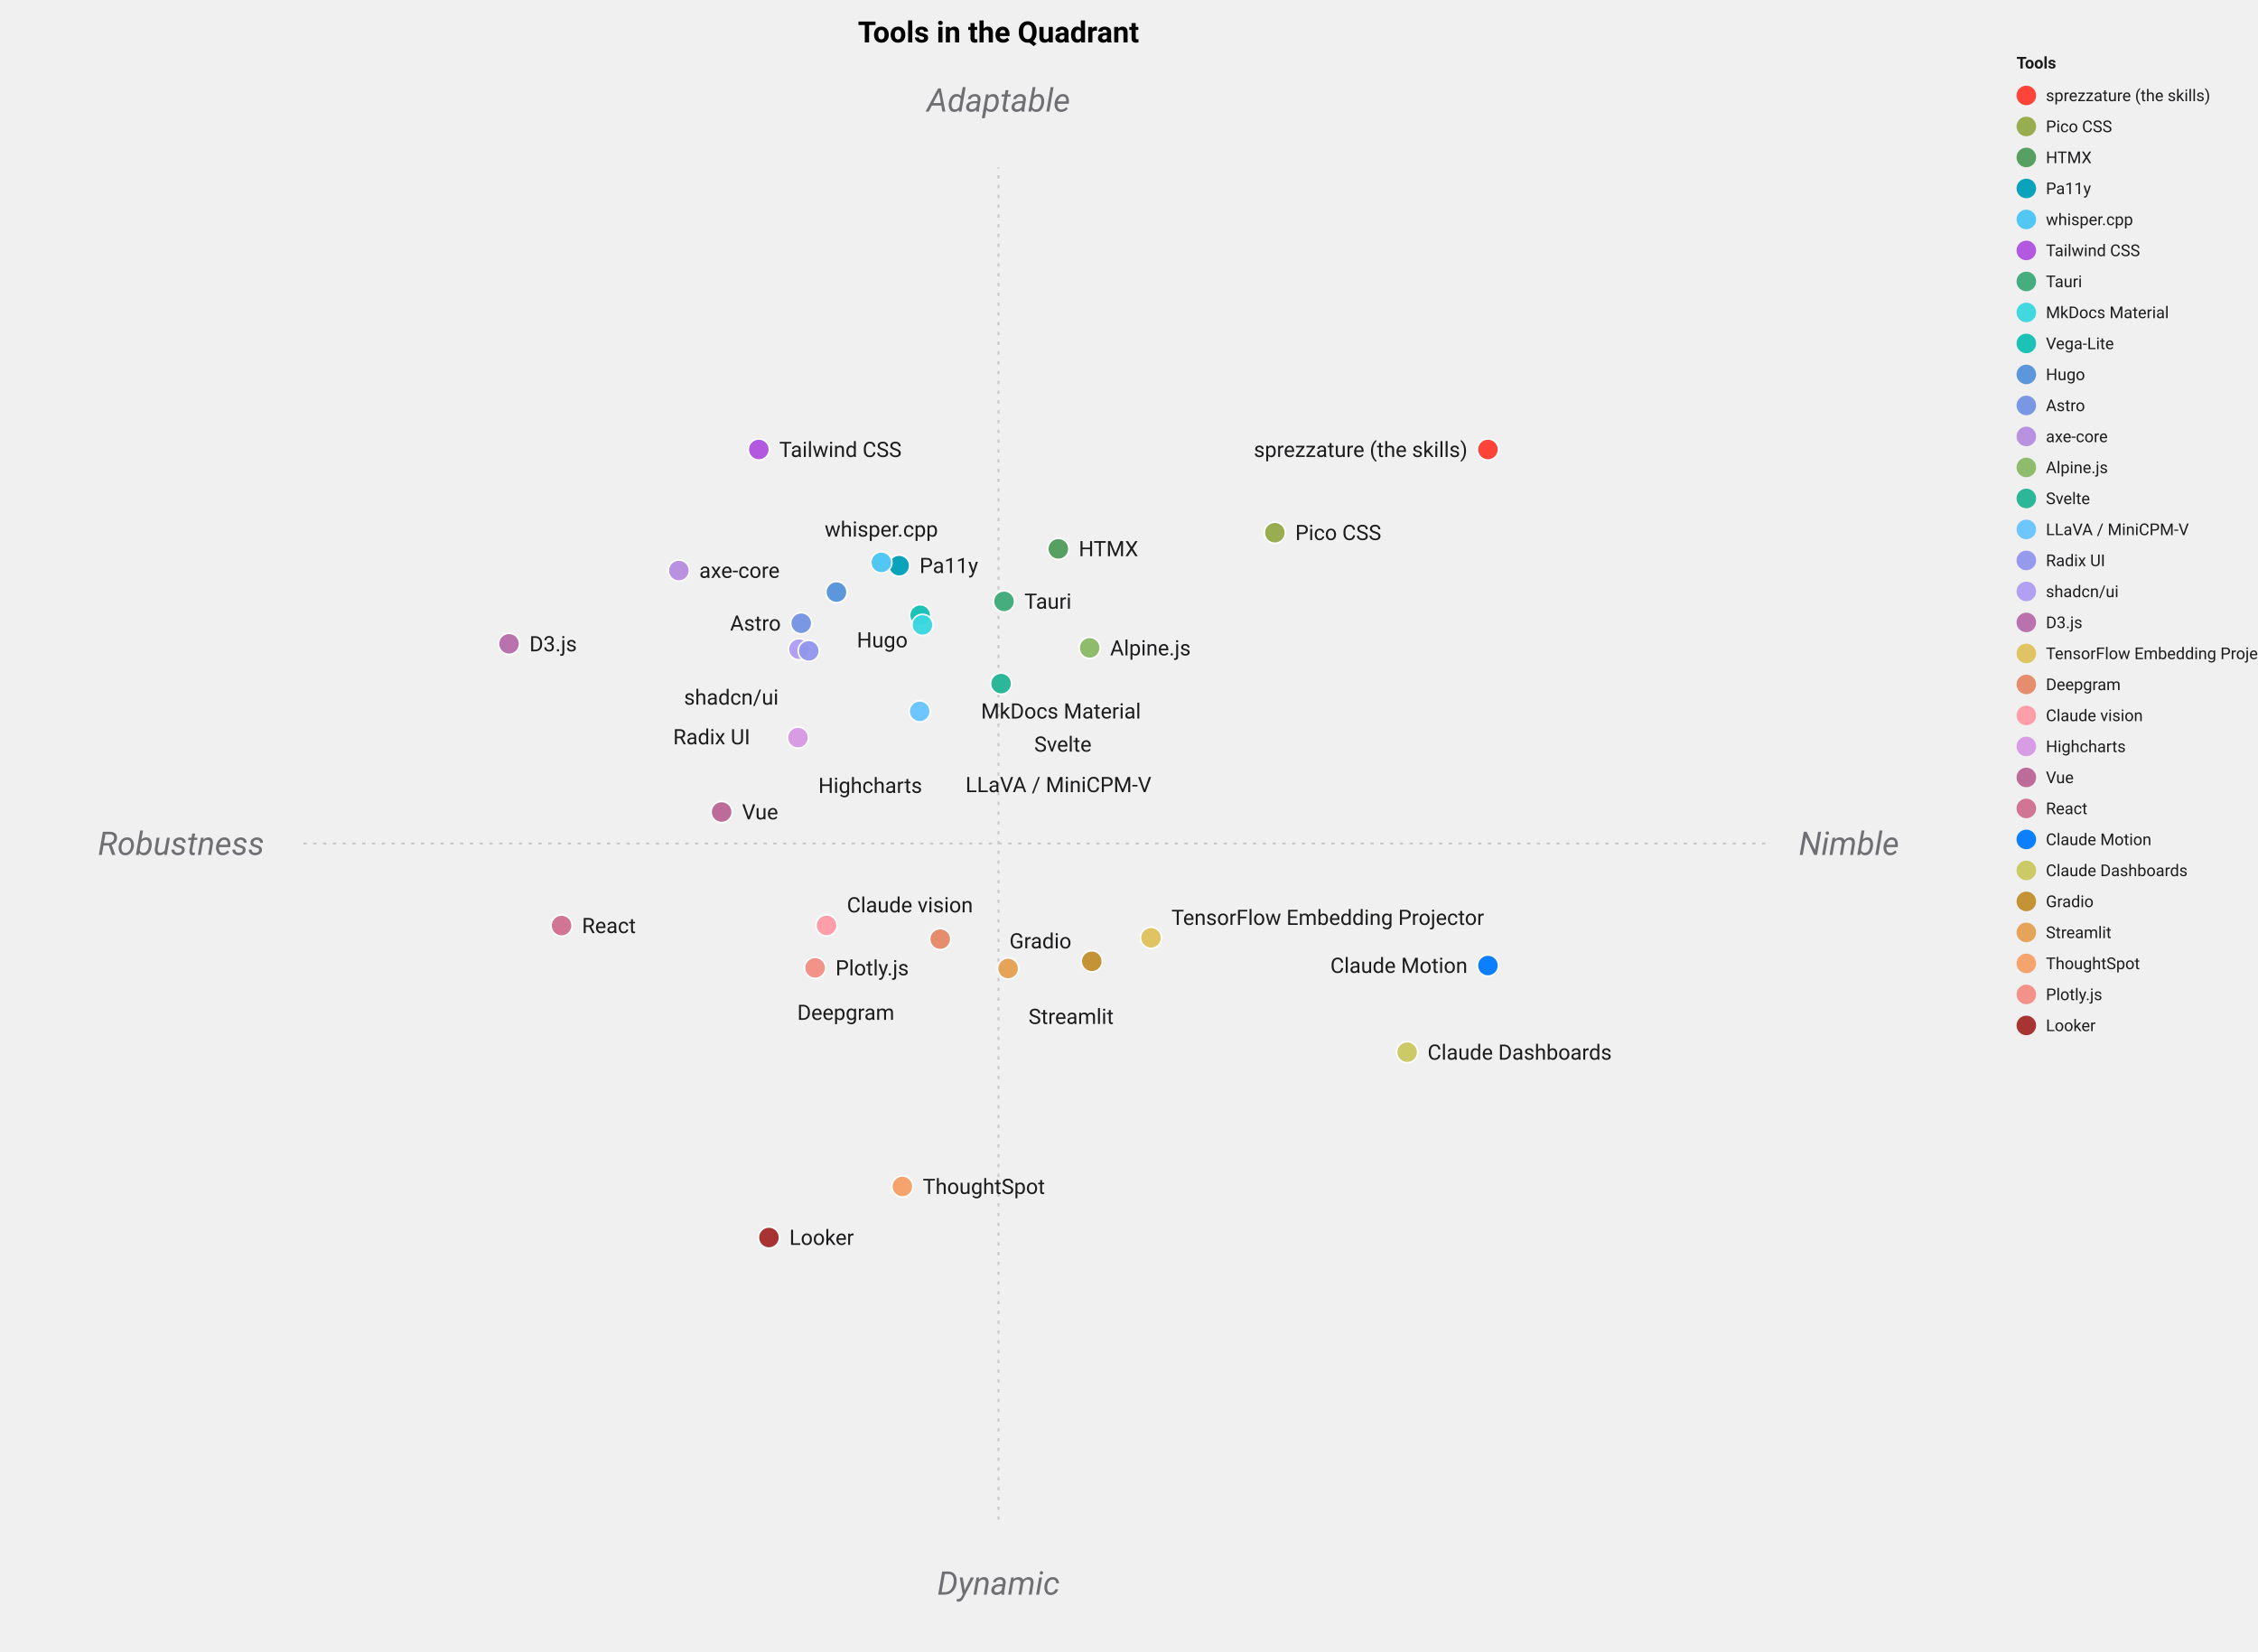
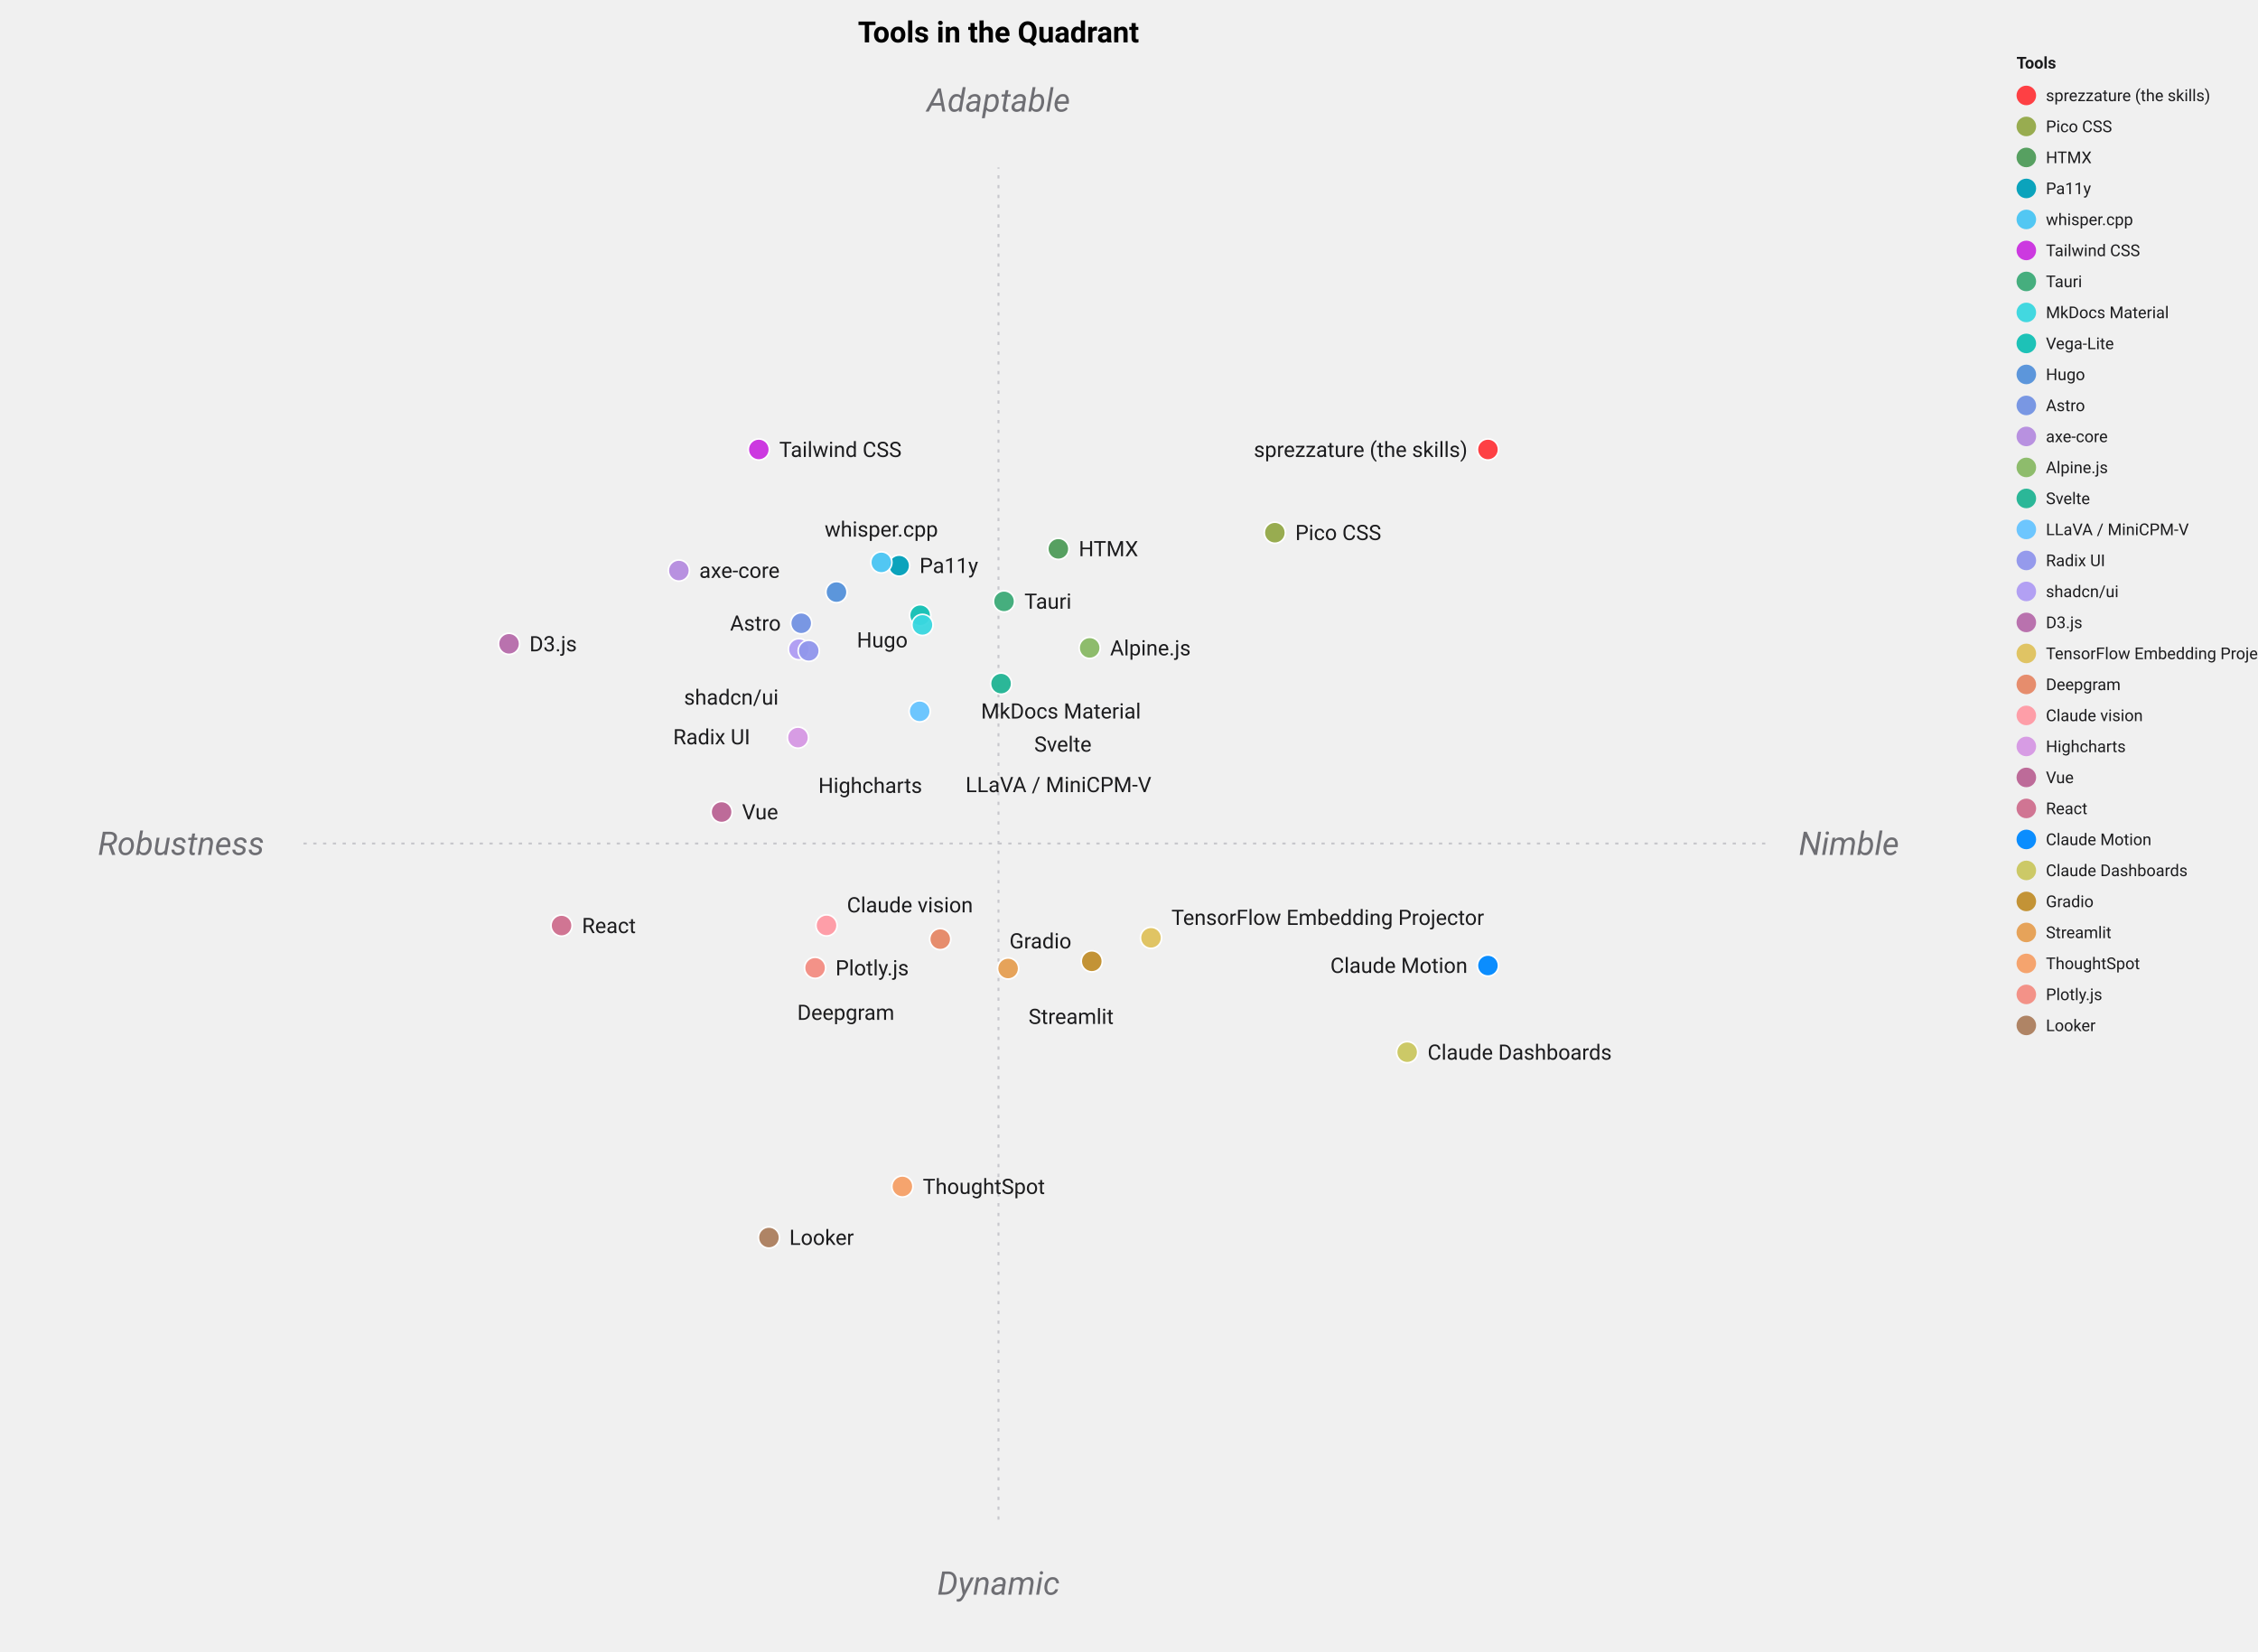
<svg xmlns="http://www.w3.org/2000/svg" width="1384" height="1012" viewBox="0 0 1384 1012" role="img" aria-labelledby="sp-title sp-desc" font-family="Roboto, -apple-system, Helvetica, Arial, sans-serif">
  <style>.sp-dot{cursor:pointer}.sp-dot:hover circle,.sp-dot:focus circle{stroke-width:2.4}.sp-dot:hover,.sp-dot:focus{filter:brightness(1.08);outline:none}</style>
  <line x1="186.0" y1="517.0" x2="1084.4" y2="517.0" stroke="#C7C7CC" stroke-width="1.2" stroke-dasharray="2,4" />
  <line x1="612.0" y1="931.4" x2="612.0" y2="102.6" stroke="#C7C7CC" stroke-width="1.2" stroke-dasharray="2,4" />
  <text data-pole="right" x="1164.0" y="524.0" font-size="20" font-style="italic" fill="#6E6E73" text-anchor="end">Nimble</text>
  <text data-pole="left" x="60.0" y="524.0" font-size="20" font-style="italic" fill="#6E6E73" text-anchor="start">Robustness</text>
  <text data-pole="top" x="612.0" y="68.4" font-size="20" font-style="italic" fill="#6E6E73" text-anchor="middle">Adaptable</text>
  <text data-pole="bottom" x="612.0" y="977.4" font-size="20" font-style="italic" fill="#6E6E73" text-anchor="middle">Dynamic</text>
  <g class="sp-dot" tabindex="0" role="img" aria-label="Tools: sprezzature (the skills) Local-first: 5 Lightweight: 5 Restyleable: 5 Accessibility: 5 Maturity: 2 Skill-native: 5 Interactive: 4 Free/Open: 5 Ease: 4 Ecosystem: 2">
-     <circle cx="912.0" cy="275.5" r="6.48" fill="#FF3B30" stroke="white" stroke-width="1" opacity="0.95" />
+     <circle cx="912.0" cy="275.5" r="6.48" fill="#FF383C" stroke="white" stroke-width="1" opacity="0.95" />
  </g>
  <text x="899.5" y="280.1" font-size="13" fill="#1C1C1E" text-anchor="end">sprezzature (the skills)</text>
  <g class="sp-dot" tabindex="0" role="img" aria-label="Tools: React Local-first: 5 Lightweight: 1 Restyleable: 3 Accessibility: 2 Maturity: 5 Skill-native: 1 Interactive: 4 Free/Open: 5 Ease: 2 Ecosystem: 5">
    <circle cx="344.2" cy="567.3" r="6.48" fill="#CF6F8F" stroke="white" stroke-width="1" opacity="0.95" />
  </g>
  <text x="356.7" y="571.9" font-size="13" fill="#1C1C1E" text-anchor="start">React</text>
  <g class="sp-dot" tabindex="0" role="img" aria-label="Tools: Vue Local-first: 5 Lightweight: 2 Restyleable: 3 Accessibility: 3 Maturity: 5 Skill-native: 1 Interactive: 4 Free/Open: 5 Ease: 3 Ecosystem: 4">
    <circle cx="442.3" cy="497.7" r="6.48" fill="#BB6595" stroke="white" stroke-width="1" opacity="0.95" />
  </g>
  <text x="454.8" y="502.2" font-size="13" fill="#1C1C1E" text-anchor="start">Vue</text>
  <g class="sp-dot" tabindex="0" role="img" aria-label="Tools: Svelte Local-first: 5 Lightweight: 4 Restyleable: 3 Accessibility: 3 Maturity: 4 Skill-native: 1 Interactive: 4 Free/Open: 5 Ease: 4 Ecosystem: 3">
    <circle cx="613.6" cy="419.0" r="6.48" fill="#22B494" stroke="white" stroke-width="1" opacity="0.95" />
  </g>
  <text x="633.9" y="460.7" font-size="13" fill="#1C1C1E" text-anchor="start">Svelte</text>
  <g class="sp-dot" tabindex="0" role="img" aria-label="Tools: HTMX Local-first: 5 Lightweight: 4 Restyleable: 4 Accessibility: 4 Maturity: 3 Skill-native: 1 Interactive: 3 Free/Open: 5 Ease: 4 Ecosystem: 3">
    <circle cx="648.7" cy="336.4" r="6.48" fill="#509C5A" stroke="white" stroke-width="1" opacity="0.95" />
  </g>
  <text x="661.2" y="340.9" font-size="13" fill="#1C1C1E" text-anchor="start">HTMX</text>
  <g class="sp-dot" tabindex="0" role="img" aria-label="Tools: Alpine.js Local-first: 5 Lightweight: 4 Restyleable: 3 Accessibility: 3 Maturity: 3 Skill-native: 1 Interactive: 3 Free/Open: 5 Ease: 4 Ecosystem: 3">
    <circle cx="667.9" cy="397.1" r="6.48" fill="#89BA66" stroke="white" stroke-width="1" opacity="0.95" />
  </g>
  <text x="680.4" y="401.7" font-size="13" fill="#1C1C1E" text-anchor="start">Alpine.js</text>
  <g class="sp-dot" tabindex="0" role="img" aria-label="Tools: Tailwind CSS Local-first: 5 Lightweight: 4 Restyleable: 5 Accessibility: 4 Maturity: 5 Skill-native: 2 Interactive: 1 Free/Open: 5 Ease: 4 Ecosystem: 5">
-     <circle cx="465.1" cy="275.5" r="6.48" fill="#AF52DE" stroke="white" stroke-width="1" opacity="0.95" />
+     <circle cx="465.1" cy="275.5" r="6.48" fill="#CB30E0" stroke="white" stroke-width="1" opacity="0.95" />
  </g>
  <text x="477.6" y="280.1" font-size="13" fill="#1C1C1E" text-anchor="start">Tailwind CSS</text>
  <g class="sp-dot" tabindex="0" role="img" aria-label="Tools: Pico CSS Local-first: 5 Lightweight: 5 Restyleable: 2 Accessibility: 4 Maturity: 3 Skill-native: 1 Interactive: 1 Free/Open: 5 Ease: 5 Ecosystem: 2">
    <circle cx="781.4" cy="326.5" r="6.48" fill="#94A948" stroke="white" stroke-width="1" opacity="0.95" />
  </g>
  <text x="793.9" y="331.0" font-size="13" fill="#1C1C1E" text-anchor="start">Pico CSS</text>
  <g class="sp-dot" tabindex="0" role="img" aria-label="Tools: shadcn/ui Local-first: 5 Lightweight: 3 Restyleable: 4 Accessibility: 4 Maturity: 4 Skill-native: 1 Interactive: 4 Free/Open: 5 Ease: 3 Ecosystem: 4">
    <circle cx="489.7" cy="397.9" r="6.48" fill="#AF9CF3" stroke="white" stroke-width="1" opacity="0.95" />
  </g>
  <text x="477.2" y="431.9" font-size="13" fill="#1C1C1E" text-anchor="end">shadcn/ui</text>
  <g class="sp-dot" tabindex="0" role="img" aria-label="Tools: Radix UI Local-first: 5 Lightweight: 3 Restyleable: 3 Accessibility: 5 Maturity: 4 Skill-native: 1 Interactive: 4 Free/Open: 5 Ease: 3 Ecosystem: 4">
    <circle cx="495.7" cy="398.9" r="6.48" fill="#9196EC" stroke="white" stroke-width="1" opacity="0.95" />
  </g>
  <text x="459.8" y="456.2" font-size="13" fill="#1C1C1E" text-anchor="end">Radix UI</text>
  <g class="sp-dot" tabindex="0" role="img" aria-label="Tools: Vega-Lite Local-first: 5 Lightweight: 3 Restyleable: 4 Accessibility: 4 Maturity: 4 Skill-native: 2 Interactive: 4 Free/Open: 5 Ease: 4 Ecosystem: 4">
    <circle cx="564.0" cy="377.1" r="6.48" fill="#13C0B4" stroke="white" stroke-width="1" opacity="0.95" />
  </g>
  <g class="sp-dot" tabindex="0" role="img" aria-label="Tools: D3.js Local-first: 5 Lightweight: 4 Restyleable: 5 Accessibility: 3 Maturity: 5 Skill-native: 1 Interactive: 5 Free/Open: 5 Ease: 1 Ecosystem: 5">
    <circle cx="312.0" cy="394.6" r="6.48" fill="#B76CAB" stroke="white" stroke-width="1" opacity="0.95" />
  </g>
  <text x="324.5" y="399.2" font-size="13" fill="#1C1C1E" text-anchor="start">D3.js</text>
  <g class="sp-dot" tabindex="0" role="img" aria-label="Tools: Plotly.js Local-first: 5 Lightweight: 1 Restyleable: 2 Accessibility: 3 Maturity: 4 Skill-native: 1 Interactive: 5 Free/Open: 4 Ease: 3 Ecosystem: 4">
    <circle cx="499.6" cy="593.2" r="6.48" fill="#F38E83" stroke="white" stroke-width="1" opacity="0.95" />
  </g>
  <text x="512.1" y="597.8" font-size="13" fill="#1C1C1E" text-anchor="start">Plotly.js</text>
  <g class="sp-dot" tabindex="0" role="img" aria-label="Tools: Gradio Local-first: 4 Lightweight: 2 Restyleable: 1 Accessibility: 3 Maturity: 4 Skill-native: 1 Interactive: 4 Free/Open: 4 Ease: 5 Ecosystem: 3">
    <circle cx="669.2" cy="589.2" r="6.48" fill="#C18F2D" stroke="white" stroke-width="1" opacity="0.95" />
  </g>
  <text x="656.7" y="581.3" font-size="13" fill="#1C1C1E" text-anchor="end">Gradio</text>
  <g class="sp-dot" tabindex="0" role="img" aria-label="Tools: Streamlit Local-first: 4 Lightweight: 2 Restyleable: 1 Accessibility: 3 Maturity: 4 Skill-native: 1 Interactive: 4 Free/Open: 4 Ease: 5 Ecosystem: 4">
    <circle cx="617.9" cy="593.6" r="6.48" fill="#E6A053" stroke="white" stroke-width="1" opacity="0.95" />
  </g>
  <text x="630.4" y="627.6" font-size="13" fill="#1C1C1E" text-anchor="start">Streamlit</text>
  <g class="sp-dot" tabindex="0" role="img" aria-label="Tools: Tauri Local-first: 5 Lightweight: 4 Restyleable: 4 Accessibility: 3 Maturity: 3 Skill-native: 1 Interactive: 3 Free/Open: 5 Ease: 3 Ecosystem: 3">
    <circle cx="615.4" cy="368.6" r="6.48" fill="#3EAB79" stroke="white" stroke-width="1" opacity="0.95" />
  </g>
  <text x="627.9" y="373.1" font-size="13" fill="#1C1C1E" text-anchor="start">Tauri</text>
  <g class="sp-dot" tabindex="0" role="img" aria-label="Tools: Hugo Local-first: 5 Lightweight: 4 Restyleable: 4 Accessibility: 3 Maturity: 4 Skill-native: 1 Interactive: 2 Free/Open: 5 Ease: 3 Ecosystem: 4">
    <circle cx="512.7" cy="362.9" r="6.48" fill="#5592DA" stroke="white" stroke-width="1" opacity="0.95" />
  </g>
  <text x="525.2" y="396.8" font-size="13" fill="#1C1C1E" text-anchor="start">Hugo</text>
  <g class="sp-dot" tabindex="0" role="img" aria-label="Tools: Astro Local-first: 5 Lightweight: 3 Restyleable: 4 Accessibility: 4 Maturity: 4 Skill-native: 1 Interactive: 3 Free/Open: 5 Ease: 3 Ecosystem: 4">
    <circle cx="491.1" cy="382.0" r="6.48" fill="#7393E3" stroke="white" stroke-width="1" opacity="0.95" />
  </g>
  <text x="478.6" y="386.5" font-size="13" fill="#1C1C1E" text-anchor="end">Astro</text>
  <g class="sp-dot" tabindex="0" role="img" aria-label="Tools: MkDocs Material Local-first: 5 Lightweight: 4 Restyleable: 3 Accessibility: 4 Maturity: 4 Skill-native: 1 Interactive: 2 Free/Open: 4 Ease: 4 Ecosystem: 4">
    <circle cx="565.4" cy="383.0" r="6.48" fill="#3AD7DF" stroke="white" stroke-width="1" opacity="0.95" />
  </g>
  <text x="601.3" y="440.4" font-size="13" fill="#1C1C1E" text-anchor="start">MkDocs Material</text>
  <g class="sp-dot" tabindex="0" role="img" aria-label="Tools: axe-core Local-first: 5 Lightweight: 4 Restyleable: 3 Accessibility: 5 Maturity: 5 Skill-native: 1 Interactive: 1 Free/Open: 4 Ease: 3 Ecosystem: 5">
    <circle cx="416.1" cy="349.7" r="6.48" fill="#B68DDF" stroke="white" stroke-width="1" opacity="0.95" />
  </g>
  <text x="428.6" y="354.2" font-size="13" fill="#1C1C1E" text-anchor="start">axe-core</text>
  <g class="sp-dot" tabindex="0" role="img" aria-label="Tools: Pa11y Local-first: 5 Lightweight: 3 Restyleable: 3 Accessibility: 5 Maturity: 4 Skill-native: 1 Interactive: 1 Free/Open: 5 Ease: 3 Ecosystem: 3">
    <circle cx="551.1" cy="346.7" r="6.48" fill="#00A0BA" stroke="white" stroke-width="1" opacity="0.95" />
  </g>
  <text x="563.6" y="351.2" font-size="13" fill="#1C1C1E" text-anchor="start">Pa11y</text>
  <g class="sp-dot" tabindex="0" role="img" aria-label="Tools: Claude vision Local-first: 1 Lightweight: 3 Restyleable: 3 Accessibility: 4 Maturity: 5 Skill-native: 2 Interactive: 2 Free/Open: 1 Ease: 3 Ecosystem: 5">
    <circle cx="506.6" cy="567.2" r="6.48" fill="#FF9AA5" stroke="white" stroke-width="1" opacity="0.95" />
  </g>
  <text x="519.1" y="559.2" font-size="13" fill="#1C1C1E" text-anchor="start">Claude vision</text>
  <g class="sp-dot" tabindex="0" role="img" aria-label="Tools: Claude Dashboards Local-first: 1 Lightweight: 3 Restyleable: 2 Accessibility: 3 Maturity: 2 Skill-native: 2 Interactive: 5 Free/Open: 1 Ease: 5 Ecosystem: 3">
    <circle cx="862.5" cy="644.9" r="6.48" fill="#CBC761" stroke="white" stroke-width="1" opacity="0.95" />
  </g>
  <text x="875.0" y="649.5" font-size="13" fill="#1C1C1E" text-anchor="start">Claude Dashboards</text>
  <g class="sp-dot" tabindex="0" role="img" aria-label="Tools: Claude Motion Local-first: 1 Lightweight: 3 Restyleable: 3 Accessibility: 2 Maturity: 2 Skill-native: 2 Interactive: 2 Free/Open: 1 Ease: 5 Ecosystem: 2">
-     <circle cx="912.0" cy="591.8" r="6.48" fill="#007AFF" stroke="white" stroke-width="1" opacity="0.95" />
+     <circle cx="912.0" cy="591.8" r="6.48" fill="#0088FF" stroke="white" stroke-width="1" opacity="0.95" />
  </g>
  <text x="899.5" y="596.3" font-size="13" fill="#1C1C1E" text-anchor="end">Claude Motion</text>
  <g class="sp-dot" tabindex="0" role="img" aria-label="Tools: LLaVA / MiniCPM-V Local-first: 5 Lightweight: 2 Restyleable: 3 Accessibility: 3 Maturity: 3 Skill-native: 1 Interactive: 1 Free/Open: 5 Ease: 2 Ecosystem: 3">
    <circle cx="563.7" cy="436.0" r="6.48" fill="#67C4FF" stroke="white" stroke-width="1" opacity="0.95" />
  </g>
  <text x="591.8" y="485.5" font-size="13" fill="#1C1C1E" text-anchor="start">LLaVA / MiniCPM-V</text>
  <g class="sp-dot" tabindex="0" role="img" aria-label="Tools: whisper.cpp Local-first: 5 Lightweight: 5 Restyleable: 3 Accessibility: 3 Maturity: 4 Skill-native: 1 Interactive: 1 Free/Open: 5 Ease: 3 Ecosystem: 4">
    <circle cx="540.2" cy="344.7" r="6.48" fill="#4AC5F3" stroke="white" stroke-width="1" opacity="0.95" />
  </g>
  <text x="540.2" y="328.9" font-size="13" fill="#1C1C1E" text-anchor="middle">whisper.cpp</text>
  <g class="sp-dot" tabindex="0" role="img" aria-label="Tools: Deepgram Local-first: 1 Lightweight: 3 Restyleable: 3 Accessibility: 4 Maturity: 4 Skill-native: 1 Interactive: 2 Free/Open: 1 Ease: 3 Ecosystem: 4">
    <circle cx="576.3" cy="575.6" r="6.48" fill="#E68867" stroke="white" stroke-width="1" opacity="0.95" />
  </g>
  <text x="548.2" y="625.1" font-size="13" fill="#1C1C1E" text-anchor="end">Deepgram</text>
  <g class="sp-dot" tabindex="0" role="img" aria-label="Tools: Looker Local-first: 1 Lightweight: 1 Restyleable: 2 Accessibility: 3 Maturity: 5 Skill-native: 1 Interactive: 5 Free/Open: 1 Ease: 2 Ecosystem: 4">
-     <circle cx="471.3" cy="758.5" r="6.48" fill="#A52A2A" stroke="white" stroke-width="1" opacity="0.95" />
+     <circle cx="471.3" cy="758.5" r="6.48" fill="#AC7F5E" stroke="white" stroke-width="1" opacity="0.95" />
  </g>
  <text x="483.8" y="763.0" font-size="13" fill="#1C1C1E" text-anchor="start">Looker</text>
  <g class="sp-dot" tabindex="0" role="img" aria-label="Tools: ThoughtSpot Local-first: 2 Lightweight: 1 Restyleable: 2 Accessibility: 3 Maturity: 4 Skill-native: 1 Interactive: 5 Free/Open: 1 Ease: 3 Ecosystem: 4">
    <circle cx="553.1" cy="727.2" r="6.48" fill="#F6A168" stroke="white" stroke-width="1" opacity="0.95" />
  </g>
  <text x="565.6" y="731.8" font-size="13" fill="#1C1C1E" text-anchor="start">ThoughtSpot</text>
  <g class="sp-dot" tabindex="0" role="img" aria-label="Tools: Highcharts Local-first: 5 Lightweight: 3 Restyleable: 4 Accessibility: 5 Maturity: 5 Skill-native: 1 Interactive: 5 Free/Open: 2 Ease: 4 Ecosystem: 4">
    <circle cx="489.1" cy="452.1" r="6.48" fill="#D698E4" stroke="white" stroke-width="1" opacity="0.95" />
  </g>
  <text x="501.6" y="486.0" font-size="13" fill="#1C1C1E" text-anchor="start">Highcharts</text>
  <g class="sp-dot" tabindex="0" role="img" aria-label="Tools: TensorFlow Embedding Projector Local-first: 4 Lightweight: 3 Restyleable: 1 Accessibility: 2 Maturity: 3 Skill-native: 1 Interactive: 5 Free/Open: 5 Ease: 3 Ecosystem: 2">
    <circle cx="705.5" cy="574.8" r="6.48" fill="#DFC25D" stroke="white" stroke-width="1" opacity="0.95" />
  </g>
  <text x="718.0" y="566.9" font-size="13" fill="#1C1C1E" text-anchor="start">TensorFlow Embedding Projector</text>
  <text x="1236.0" y="42.0" font-size="10" font-weight="700" fill="#1C1C1E">Tools</text>
-   <circle cx="1242.0" cy="58.5" r="6" fill="#FF3B30" opacity="0.95" />
+   <circle cx="1242.0" cy="58.5" r="6" fill="#FF383C" opacity="0.95" />
  <text x="1254.0" y="62.0" font-size="10" fill="#1C1C1E">sprezzature (the skills)</text>
  <circle cx="1242.0" cy="77.5" r="6" fill="#94A948" opacity="0.95" />
  <text x="1254.0" y="81.0" font-size="10" fill="#1C1C1E">Pico CSS</text>
  <circle cx="1242.0" cy="96.5" r="6" fill="#509C5A" opacity="0.95" />
  <text x="1254.0" y="100.0" font-size="10" fill="#1C1C1E">HTMX</text>
  <circle cx="1242.0" cy="115.5" r="6" fill="#00A0BA" opacity="0.95" />
  <text x="1254.0" y="119.0" font-size="10" fill="#1C1C1E">Pa11y</text>
  <circle cx="1242.0" cy="134.5" r="6" fill="#4AC5F3" opacity="0.95" />
  <text x="1254.0" y="138.0" font-size="10" fill="#1C1C1E">whisper.cpp</text>
-   <circle cx="1242.0" cy="153.5" r="6" fill="#AF52DE" opacity="0.95" />
+   <circle cx="1242.0" cy="153.5" r="6" fill="#CB30E0" opacity="0.95" />
  <text x="1254.0" y="157.0" font-size="10" fill="#1C1C1E">Tailwind CSS</text>
  <circle cx="1242.0" cy="172.5" r="6" fill="#3EAB79" opacity="0.95" />
  <text x="1254.0" y="176.0" font-size="10" fill="#1C1C1E">Tauri</text>
  <circle cx="1242.0" cy="191.5" r="6" fill="#3AD7DF" opacity="0.95" />
  <text x="1254.0" y="195.0" font-size="10" fill="#1C1C1E">MkDocs Material</text>
  <circle cx="1242.0" cy="210.5" r="6" fill="#13C0B4" opacity="0.95" />
  <text x="1254.0" y="214.0" font-size="10" fill="#1C1C1E">Vega-Lite</text>
  <circle cx="1242.0" cy="229.5" r="6" fill="#5592DA" opacity="0.95" />
  <text x="1254.0" y="233.0" font-size="10" fill="#1C1C1E">Hugo</text>
  <circle cx="1242.0" cy="248.5" r="6" fill="#7393E3" opacity="0.95" />
  <text x="1254.0" y="252.0" font-size="10" fill="#1C1C1E">Astro</text>
  <circle cx="1242.0" cy="267.5" r="6" fill="#B68DDF" opacity="0.95" />
  <text x="1254.0" y="271.0" font-size="10" fill="#1C1C1E">axe-core</text>
  <circle cx="1242.0" cy="286.5" r="6" fill="#89BA66" opacity="0.95" />
  <text x="1254.0" y="290.0" font-size="10" fill="#1C1C1E">Alpine.js</text>
  <circle cx="1242.0" cy="305.5" r="6" fill="#22B494" opacity="0.95" />
  <text x="1254.0" y="309.0" font-size="10" fill="#1C1C1E">Svelte</text>
  <circle cx="1242.0" cy="324.5" r="6" fill="#67C4FF" opacity="0.95" />
  <text x="1254.0" y="328.0" font-size="10" fill="#1C1C1E">LLaVA / MiniCPM-V</text>
  <circle cx="1242.0" cy="343.5" r="6" fill="#9196EC" opacity="0.95" />
  <text x="1254.0" y="347.0" font-size="10" fill="#1C1C1E">Radix UI</text>
  <circle cx="1242.0" cy="362.5" r="6" fill="#AF9CF3" opacity="0.95" />
  <text x="1254.0" y="366.0" font-size="10" fill="#1C1C1E">shadcn/ui</text>
  <circle cx="1242.0" cy="381.5" r="6" fill="#B76CAB" opacity="0.95" />
  <text x="1254.0" y="385.0" font-size="10" fill="#1C1C1E">D3.js</text>
  <circle cx="1242.0" cy="400.5" r="6" fill="#DFC25D" opacity="0.95" />
  <text x="1254.0" y="404.0" font-size="10" fill="#1C1C1E">TensorFlow Embedding Projector</text>
  <circle cx="1242.0" cy="419.5" r="6" fill="#E68867" opacity="0.95" />
  <text x="1254.0" y="423.0" font-size="10" fill="#1C1C1E">Deepgram</text>
  <circle cx="1242.0" cy="438.5" r="6" fill="#FF9AA5" opacity="0.95" />
  <text x="1254.0" y="442.0" font-size="10" fill="#1C1C1E">Claude vision</text>
  <circle cx="1242.0" cy="457.5" r="6" fill="#D698E4" opacity="0.95" />
  <text x="1254.0" y="461.0" font-size="10" fill="#1C1C1E">Highcharts</text>
  <circle cx="1242.0" cy="476.5" r="6" fill="#BB6595" opacity="0.95" />
  <text x="1254.0" y="480.0" font-size="10" fill="#1C1C1E">Vue</text>
  <circle cx="1242.0" cy="495.5" r="6" fill="#CF6F8F" opacity="0.95" />
  <text x="1254.0" y="499.0" font-size="10" fill="#1C1C1E">React</text>
-   <circle cx="1242.0" cy="514.5" r="6" fill="#007AFF" opacity="0.95" />
+   <circle cx="1242.0" cy="514.5" r="6" fill="#0088FF" opacity="0.95" />
  <text x="1254.0" y="518.0" font-size="10" fill="#1C1C1E">Claude Motion</text>
  <circle cx="1242.0" cy="533.5" r="6" fill="#CBC761" opacity="0.95" />
  <text x="1254.0" y="537.0" font-size="10" fill="#1C1C1E">Claude Dashboards</text>
  <circle cx="1242.0" cy="552.5" r="6" fill="#C18F2D" opacity="0.95" />
  <text x="1254.0" y="556.0" font-size="10" fill="#1C1C1E">Gradio</text>
  <circle cx="1242.0" cy="571.5" r="6" fill="#E6A053" opacity="0.95" />
  <text x="1254.0" y="575.0" font-size="10" fill="#1C1C1E">Streamlit</text>
  <circle cx="1242.0" cy="590.5" r="6" fill="#F6A168" opacity="0.95" />
  <text x="1254.0" y="594.0" font-size="10" fill="#1C1C1E">ThoughtSpot</text>
  <circle cx="1242.0" cy="609.5" r="6" fill="#F38E83" opacity="0.95" />
  <text x="1254.0" y="613.0" font-size="10" fill="#1C1C1E">Plotly.js</text>
-   <circle cx="1242.0" cy="628.5" r="6" fill="#A52A2A" opacity="0.95" />
+   <circle cx="1242.0" cy="628.5" r="6" fill="#AC7F5E" opacity="0.95" />
  <text x="1254.0" y="632.0" font-size="10" fill="#1C1C1E">Looker</text>
  <text x="612.0" y="26" font-size="18" font-weight="bold" fill="#000" text-anchor="middle">Tools in the Quadrant</text>
</svg>
